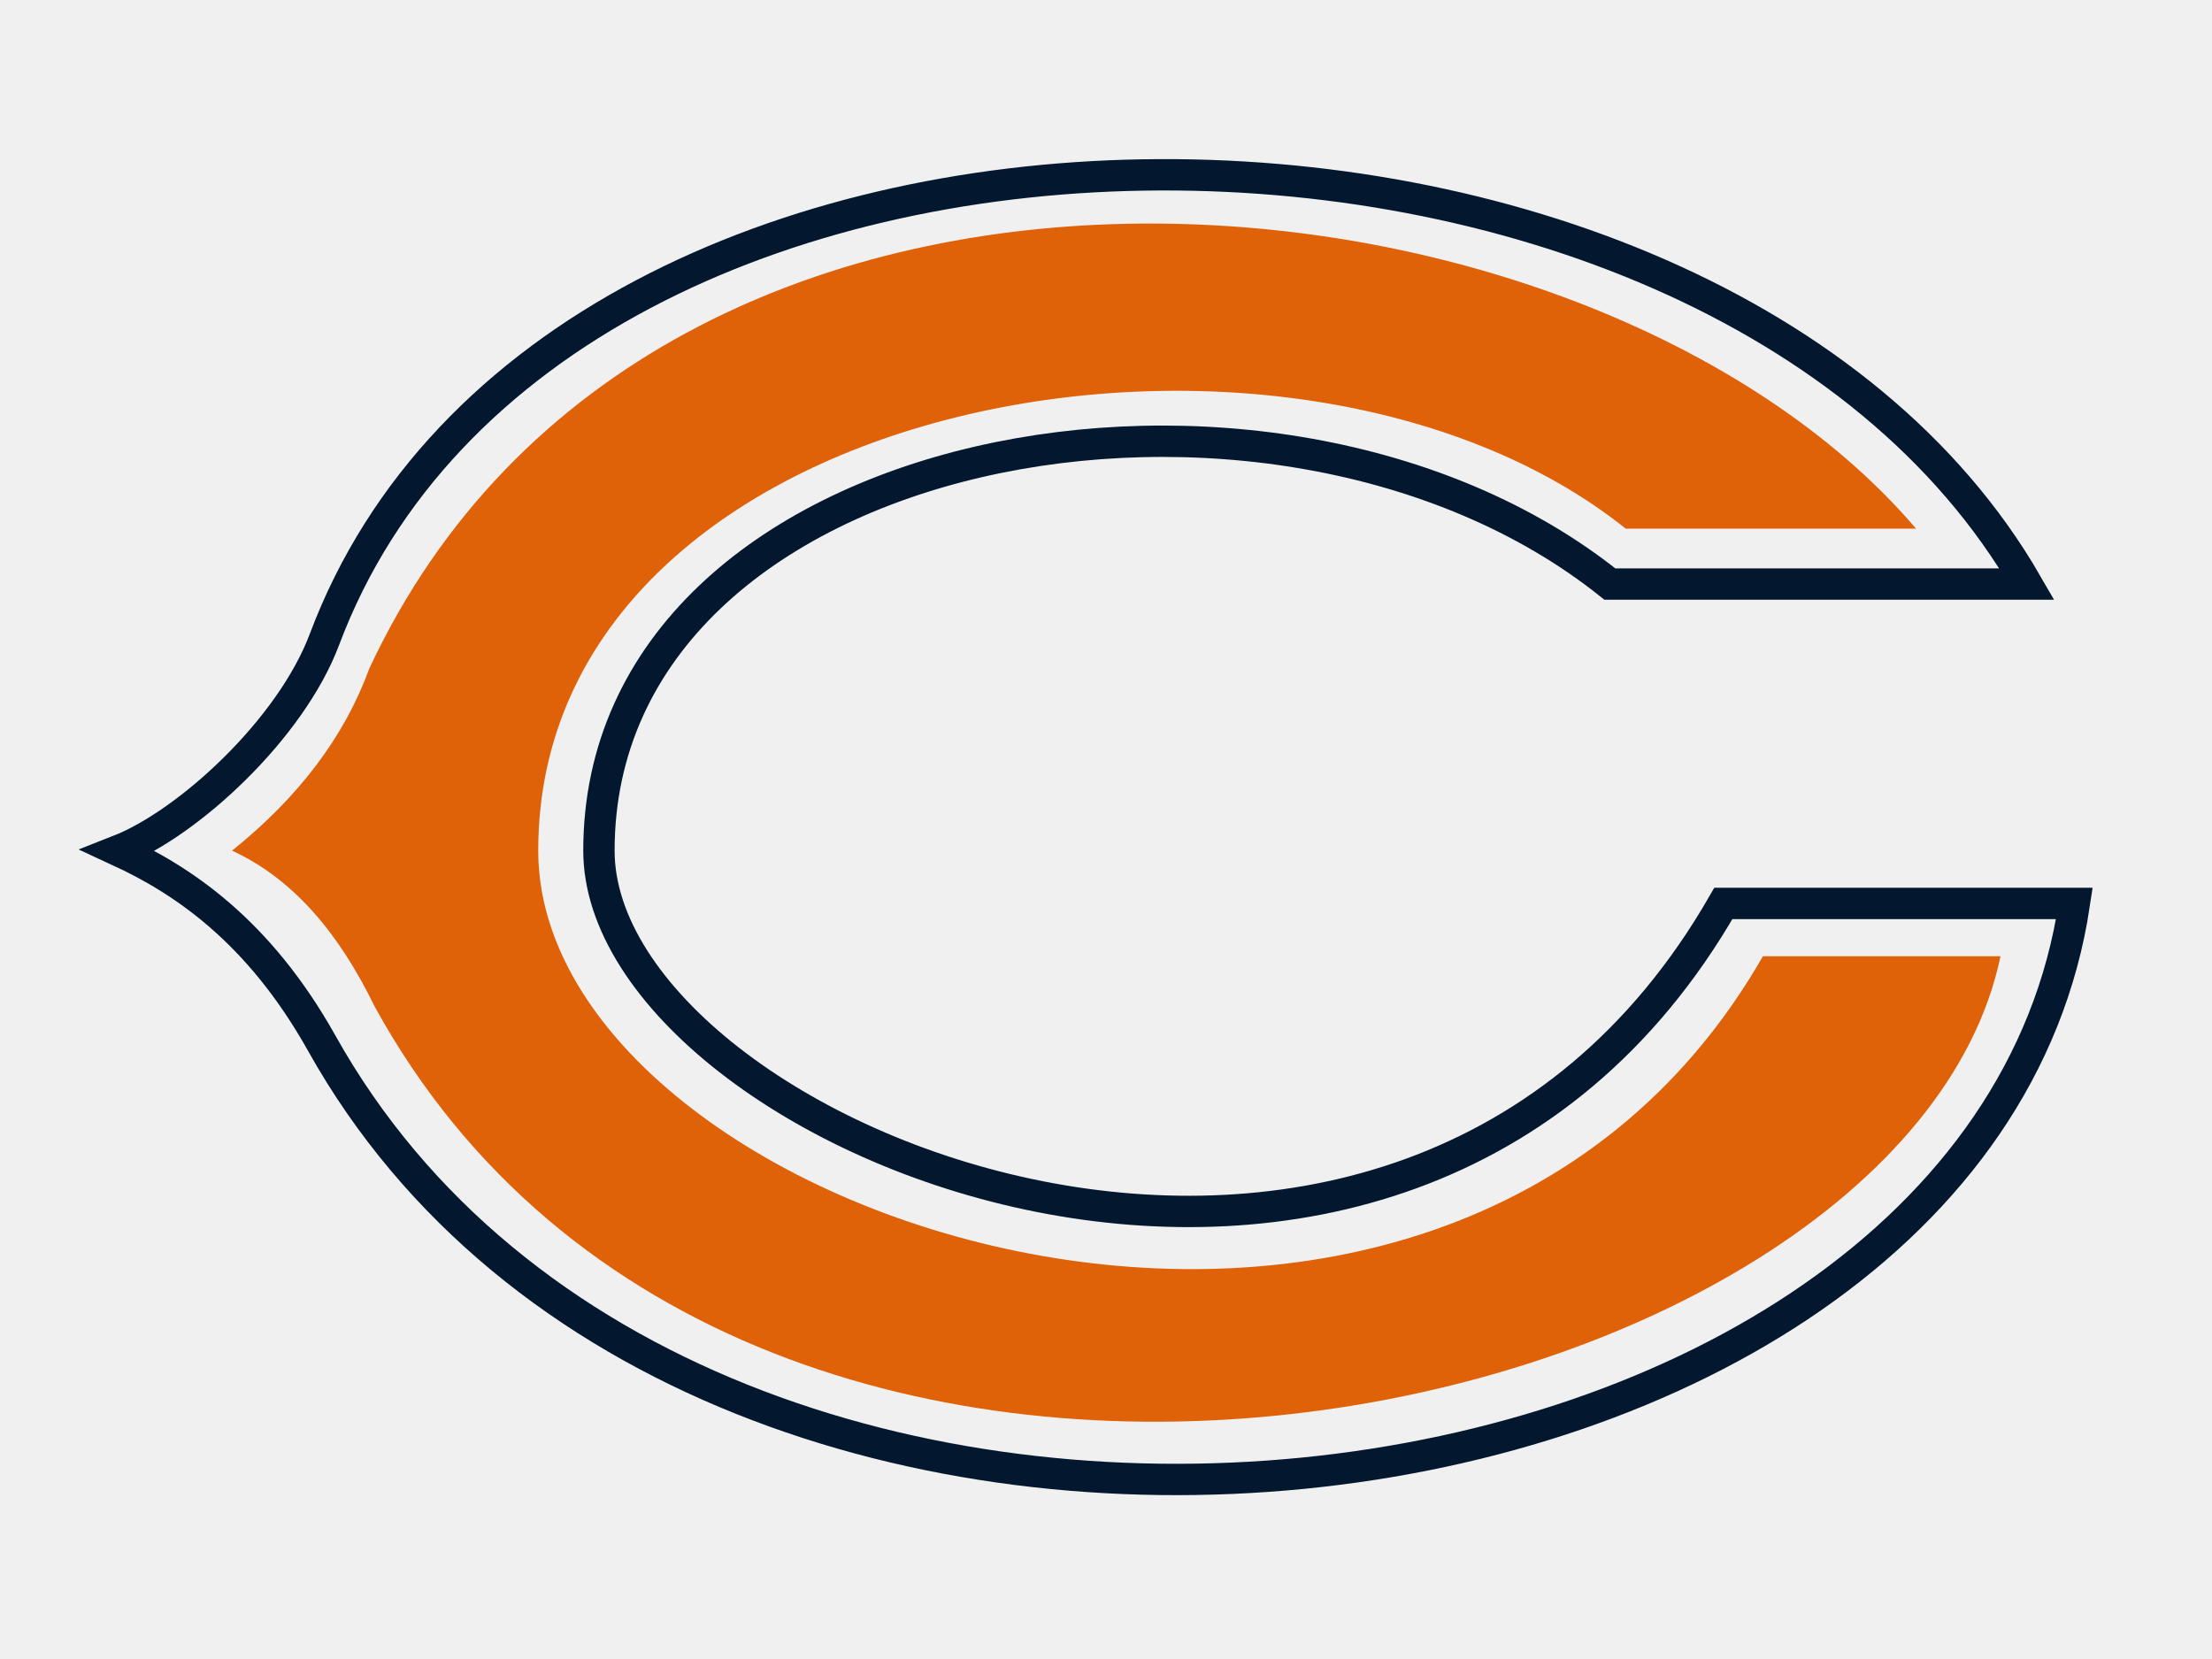
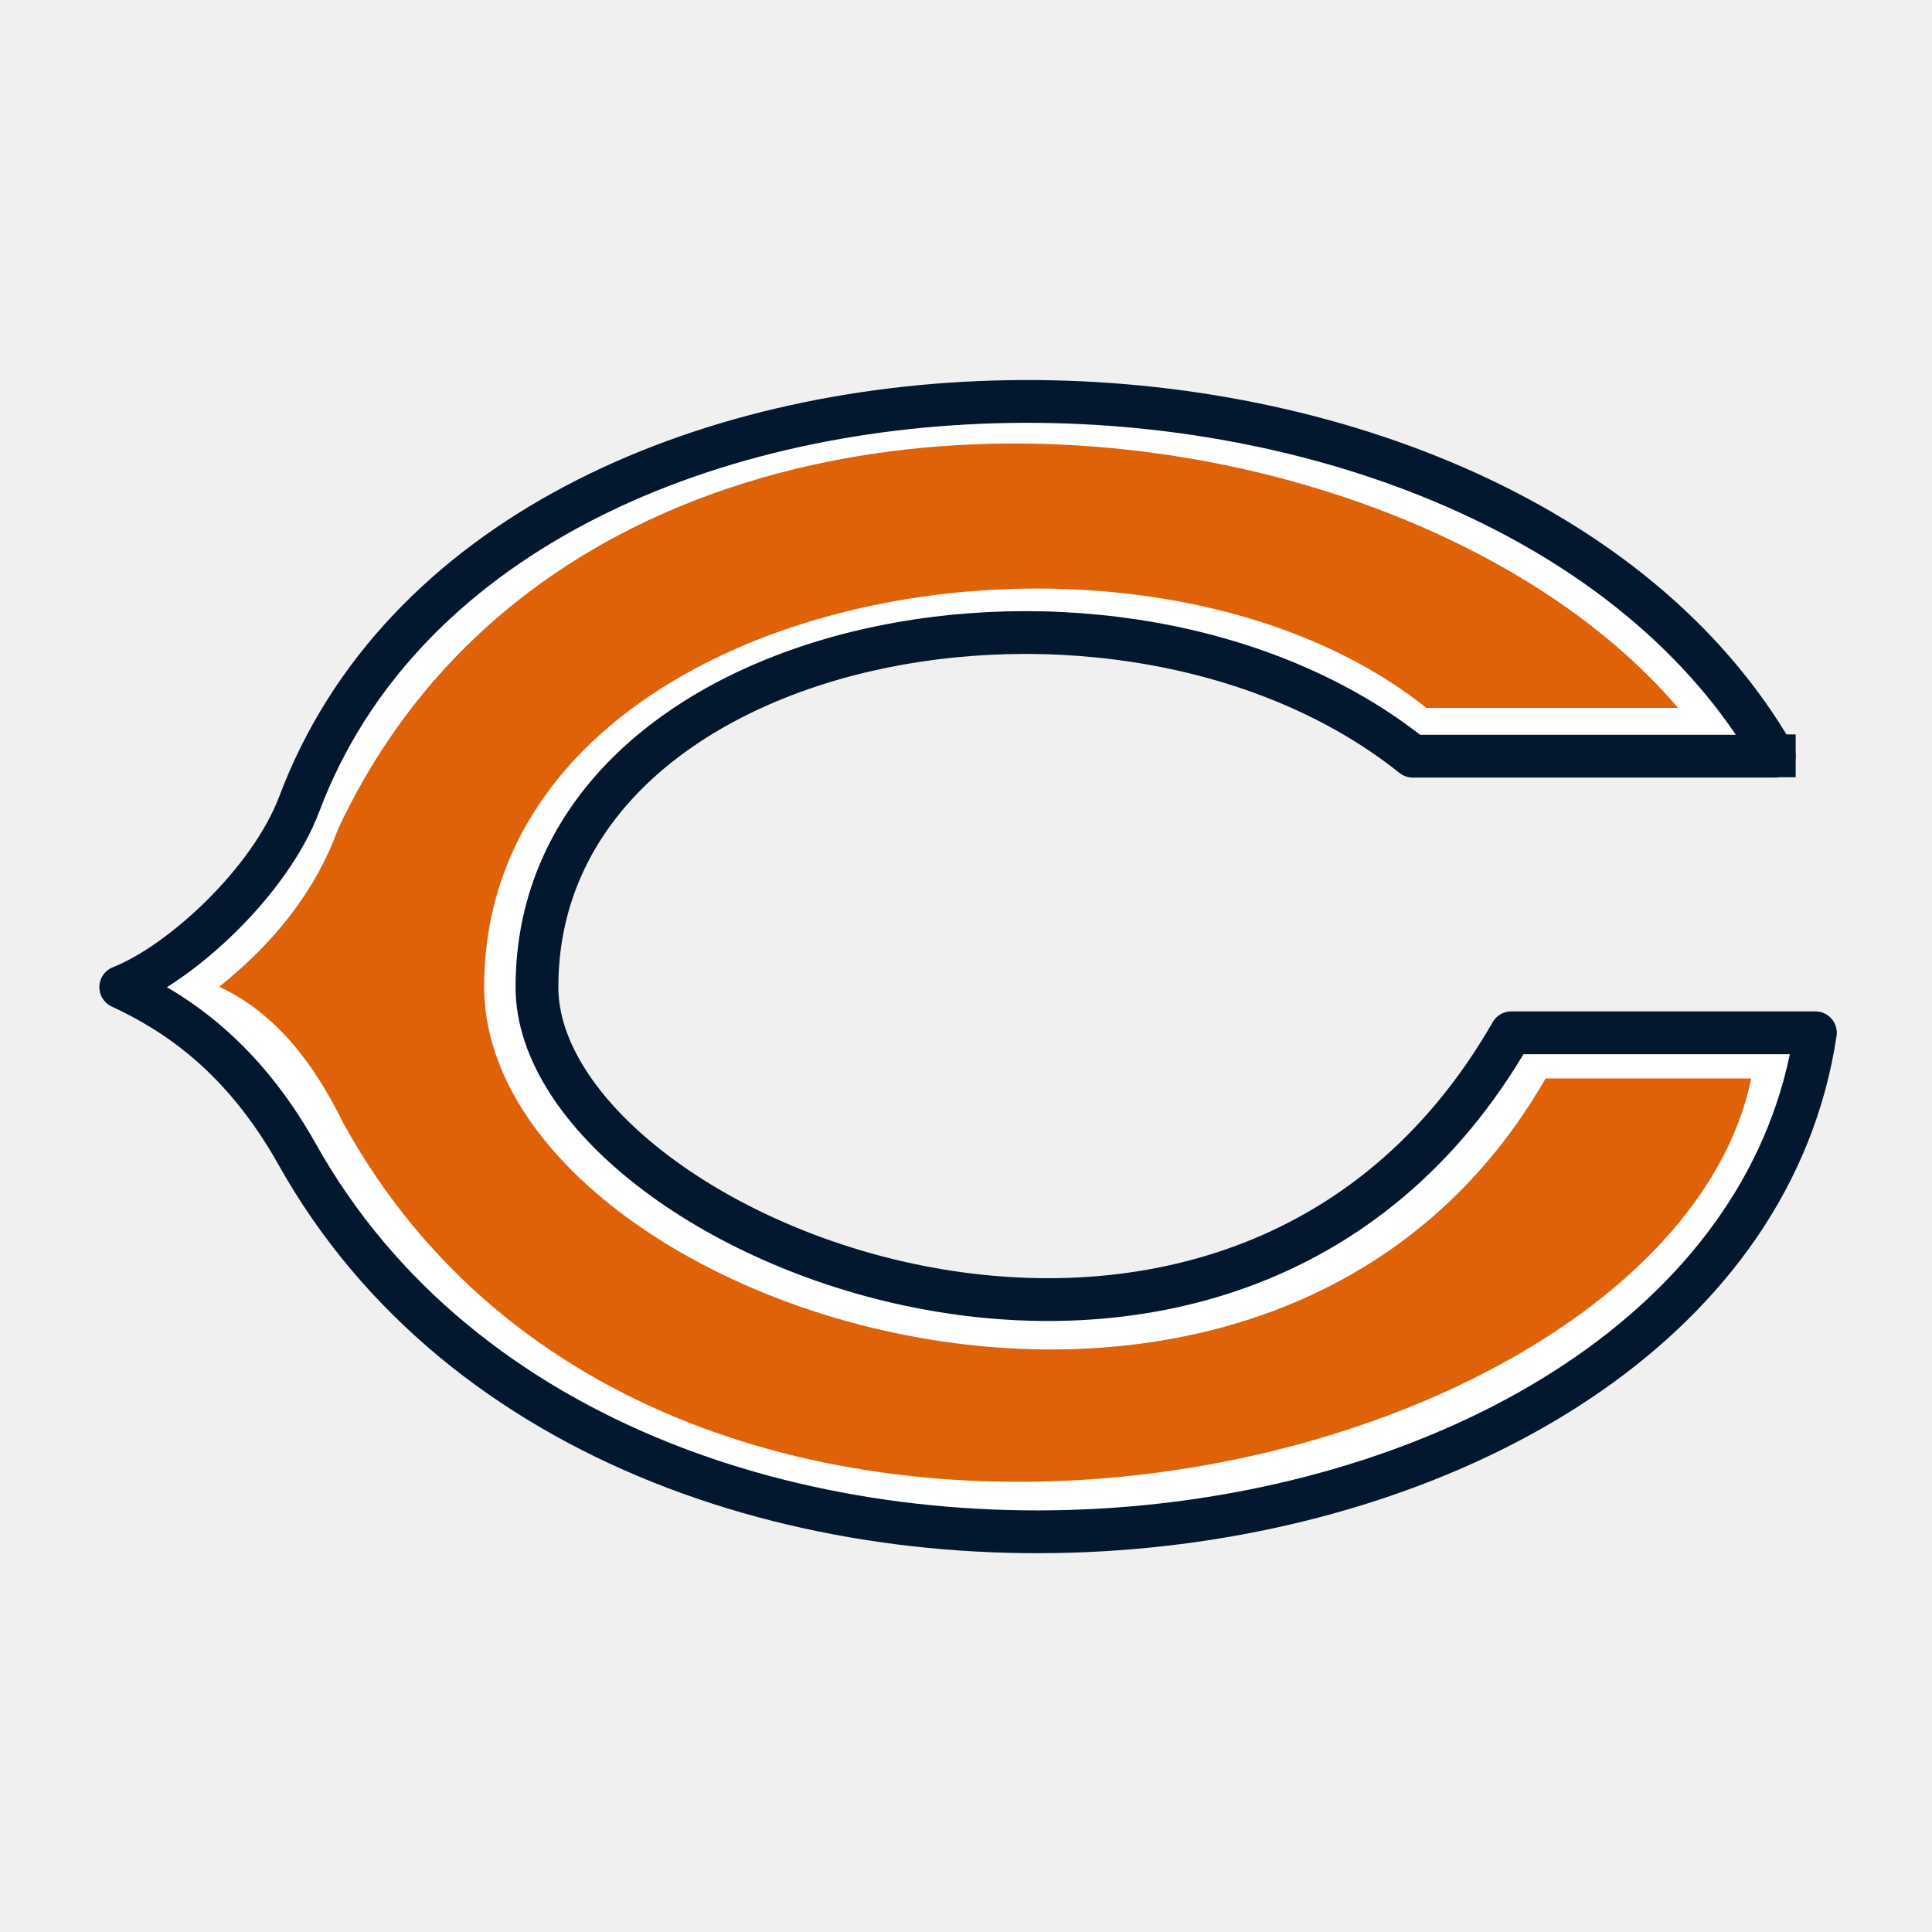
- <svg xmlns="http://www.w3.org/2000/svg" version="1.0" width="800" height="600" id="svg2">
-   <defs id="defs4" />
-   <g id="layer1">
-     <path d="M 692.961,191.183 C 574.371,52.276 237.477,19.212 133.563,241.777 C 124.65,266.277 108.11,288.236 83.923,307.645 C 106.632,318.13 122.93,338.232 135.472,363.967 C 270.81,610.882 688.027,516.287 723.508,345.829 L 637.594,345.829 C 520.542,549.69 194.657,441.477 194.657,307.645 C 194.657,142.51 466.103,93.797 587.955,191.183 L 692.961,191.183 z" id="path2409" style="fill:#df6108;fill-opacity:1;fill-rule:evenodd;stroke:none;stroke-width:1px;stroke-linecap:butt;stroke-linejoin:miter;stroke-opacity:1" />
-     <path d="M 733.054,211.23 C 618.282,12.183 200.821,9.058 117.334,231.276 C 105.133,263.753 68.017,297.782 42.875,307.645 C 65.584,318.13 93.403,336.266 116.38,377.331 C 253.326,622.089 714.756,564.017 750.237,326.737 L 623.275,326.737 C 506.223,530.598 216.613,411.993 216.613,307.645 C 216.613,158.738 460.376,113.844 582.227,211.23 L 733.054,211.23 z" id="path2411" style="fill:none;fill-rule:evenodd;stroke:#03182f;stroke-width:11.34;stroke-linecap:butt;stroke-linejoin:miter;stroke-miterlimit:4;stroke-dasharray:none;stroke-opacity:1" />
+ <svg xmlns="http://www.w3.org/2000/svg" width="512" height="512" viewBox="0 0 512 512">
+   <g>
+     <g>
+       <path fill="#fff" d="M400.5 273.7h80.6c-22.5 150.6-315.5 187.5-402.4 32.1-14.6-26.1-32.3-37.6-46.7-44.2 16-6.3 39.5-27.9 47.3-48.5 53-141.1 318-139.1 390.9-12.7h-95.8c-77.4-61.8-232.1-33.3-232.1 61.2 0 66.2 183.9 141.5 258.2 12.1zm63.6 12.1h-54.5c-74.3 129.4-281.2 60.7-281.2-24.2 0-104.8 172.3-135.8 249.7-73.9h66.7c-75.4-88.3-289.2-109.3-355.2 32-5.7 15.6-16.2 29.5-31.5 41.8 14.4 6.7 24.8 19.4 32.7 35.8 85.9 156.8 350.8 96.7 373.3-11.5z" />
+       <path fill="#DF6108" d="M409.6 285.8h54.5c-22.5 108.2-287.4 168.3-373.3 11.5-8-16.3-18.3-29.1-32.7-35.8 15.4-12.3 25.9-26.3 31.5-41.8 66-141.3 279.9-120.3 355.1-32.1h-66.7c-77.4-61.8-249.7-30.9-249.7 73.9.1 85 207 153.7 281.3 24.3z" />
+       <g fill="none" stroke="#03182F" stroke-width="11.34" stroke-linecap="square" stroke-linejoin="round">
+         <path d="M470.2 200.3" />
+         <path d="M470.2 200.3c-72.9-126.3-337.9-128.3-390.9 12.8-7.8 20.6-31.3 42.2-47.3 48.5 14.4 6.7 32.1 18.2 46.7 44.2 86.9 155.4 379.9 118.5 402.4-32.1h-80.6c-74.3 129.4-258.2 54.1-258.2-12.1 0-94.5 154.8-123 232.1-61.2h95.8z" />
+       </g>
+     </g>
  </g>
</svg>
